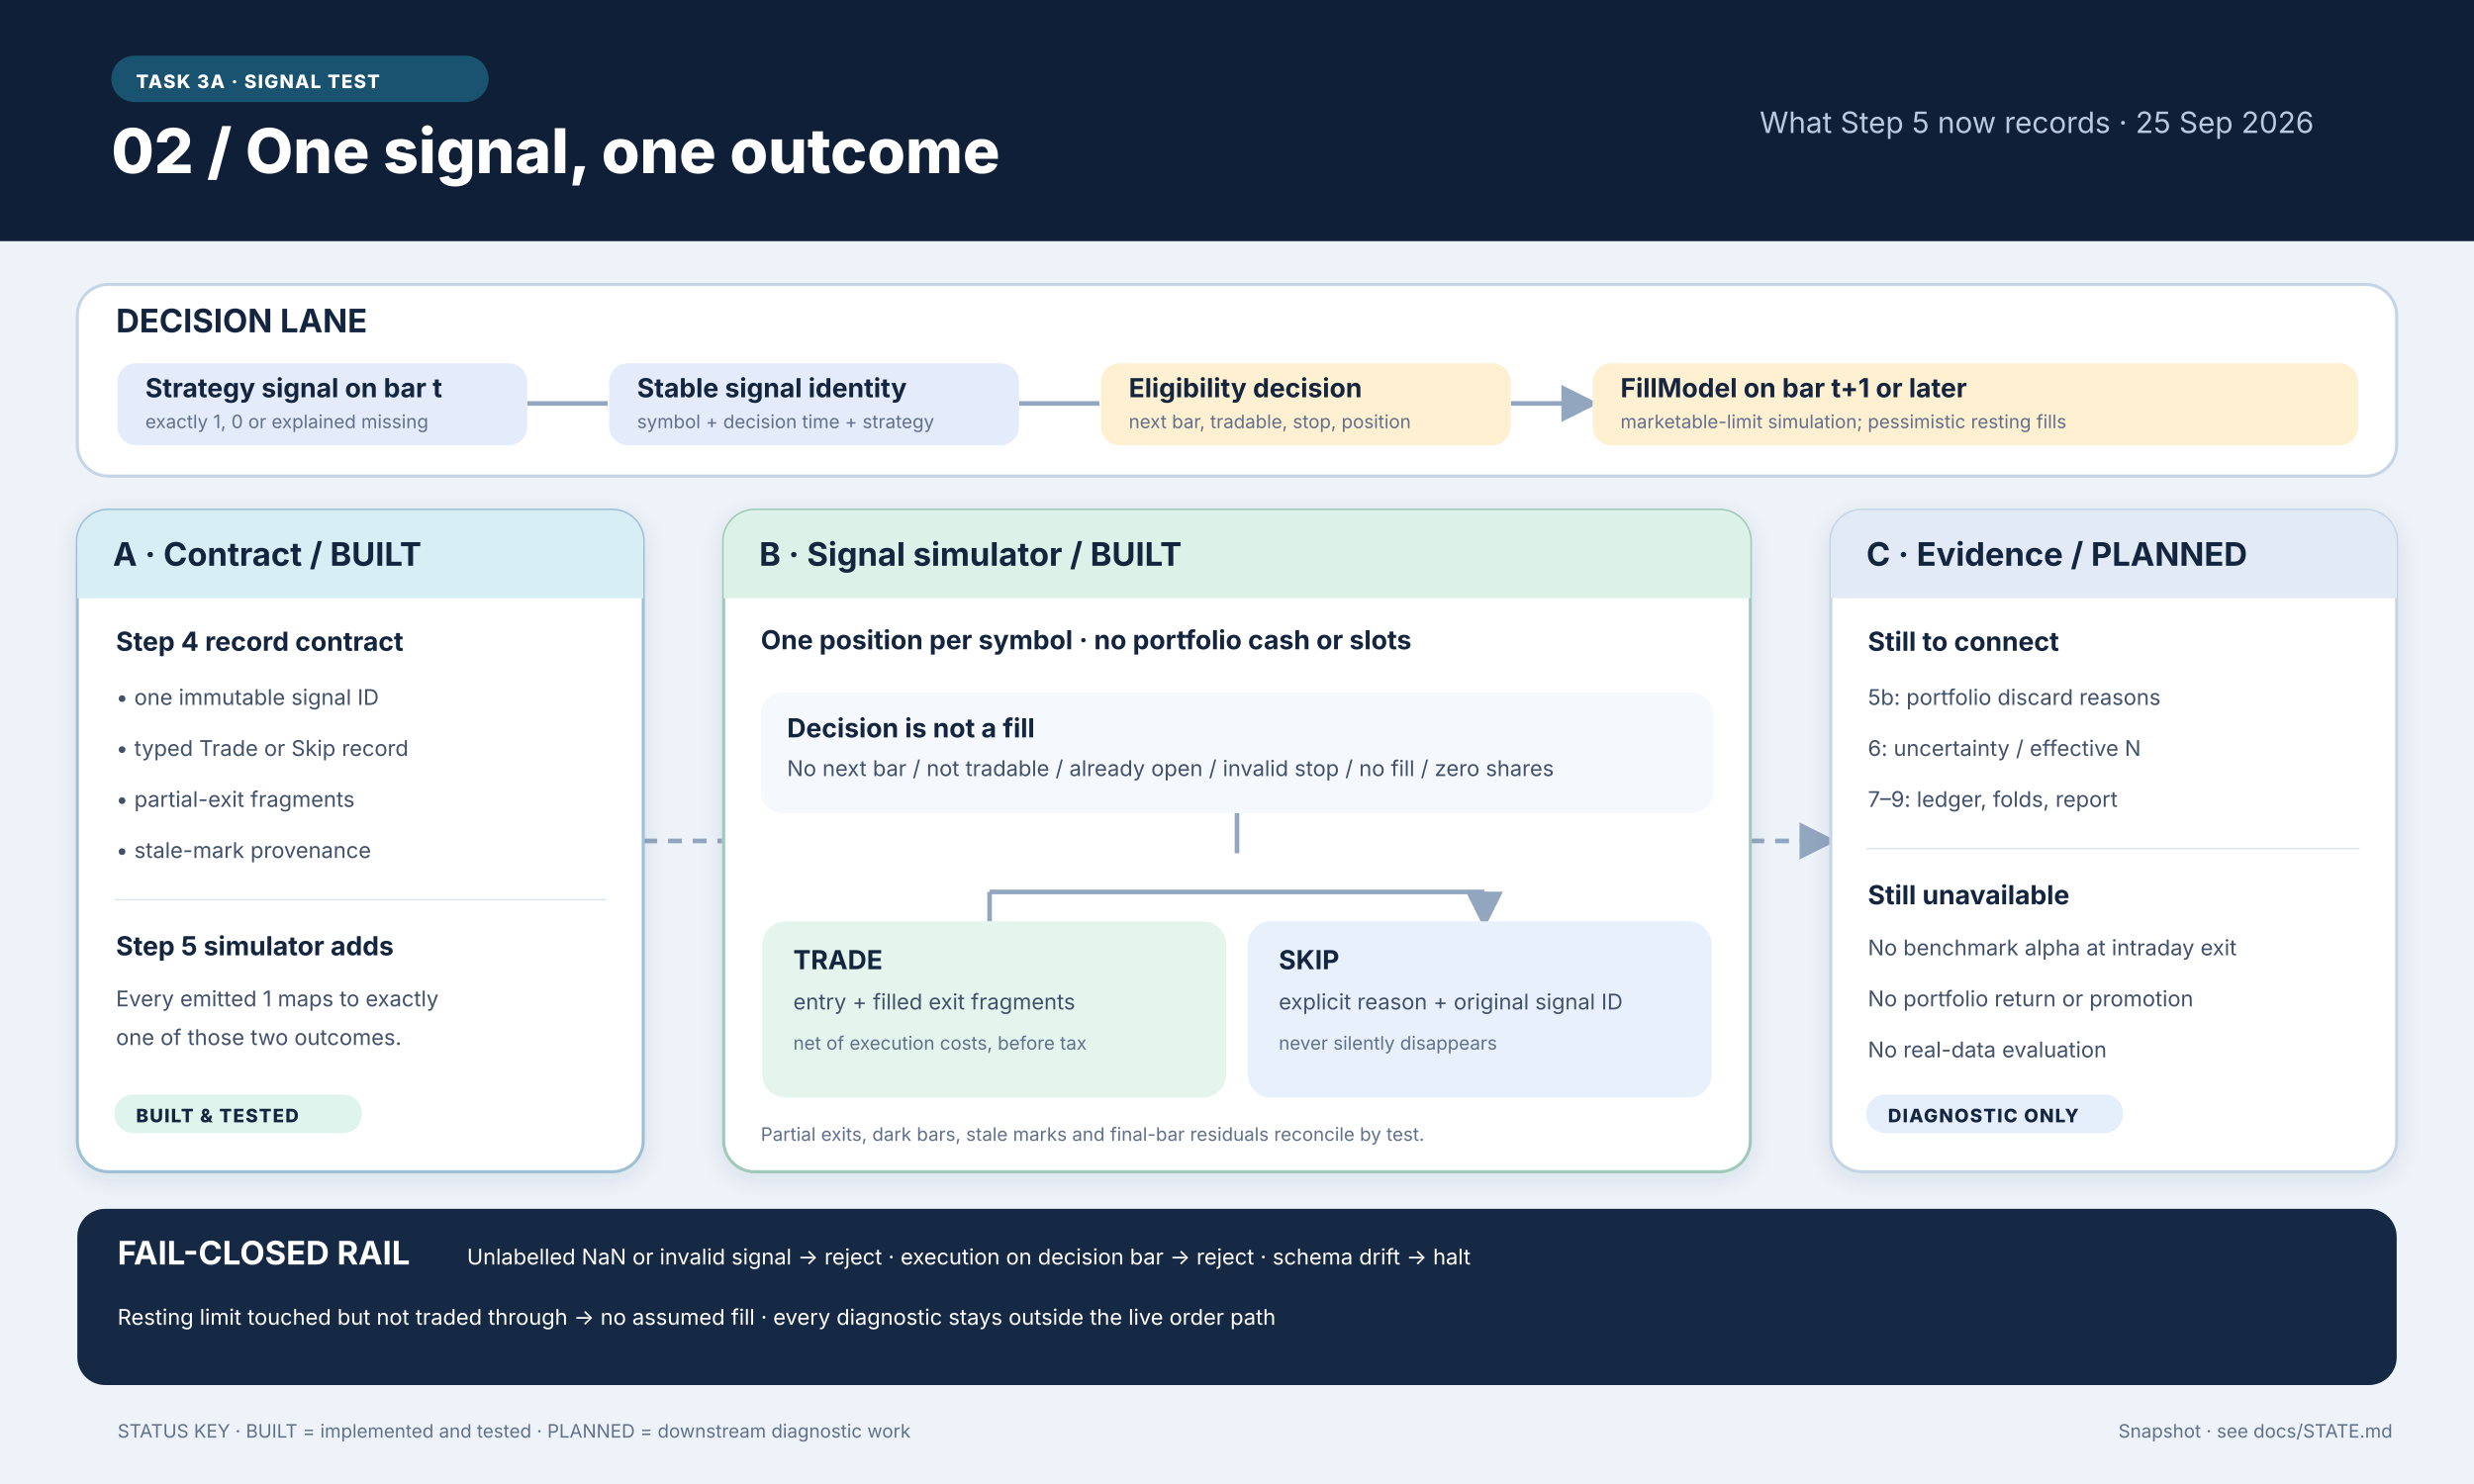
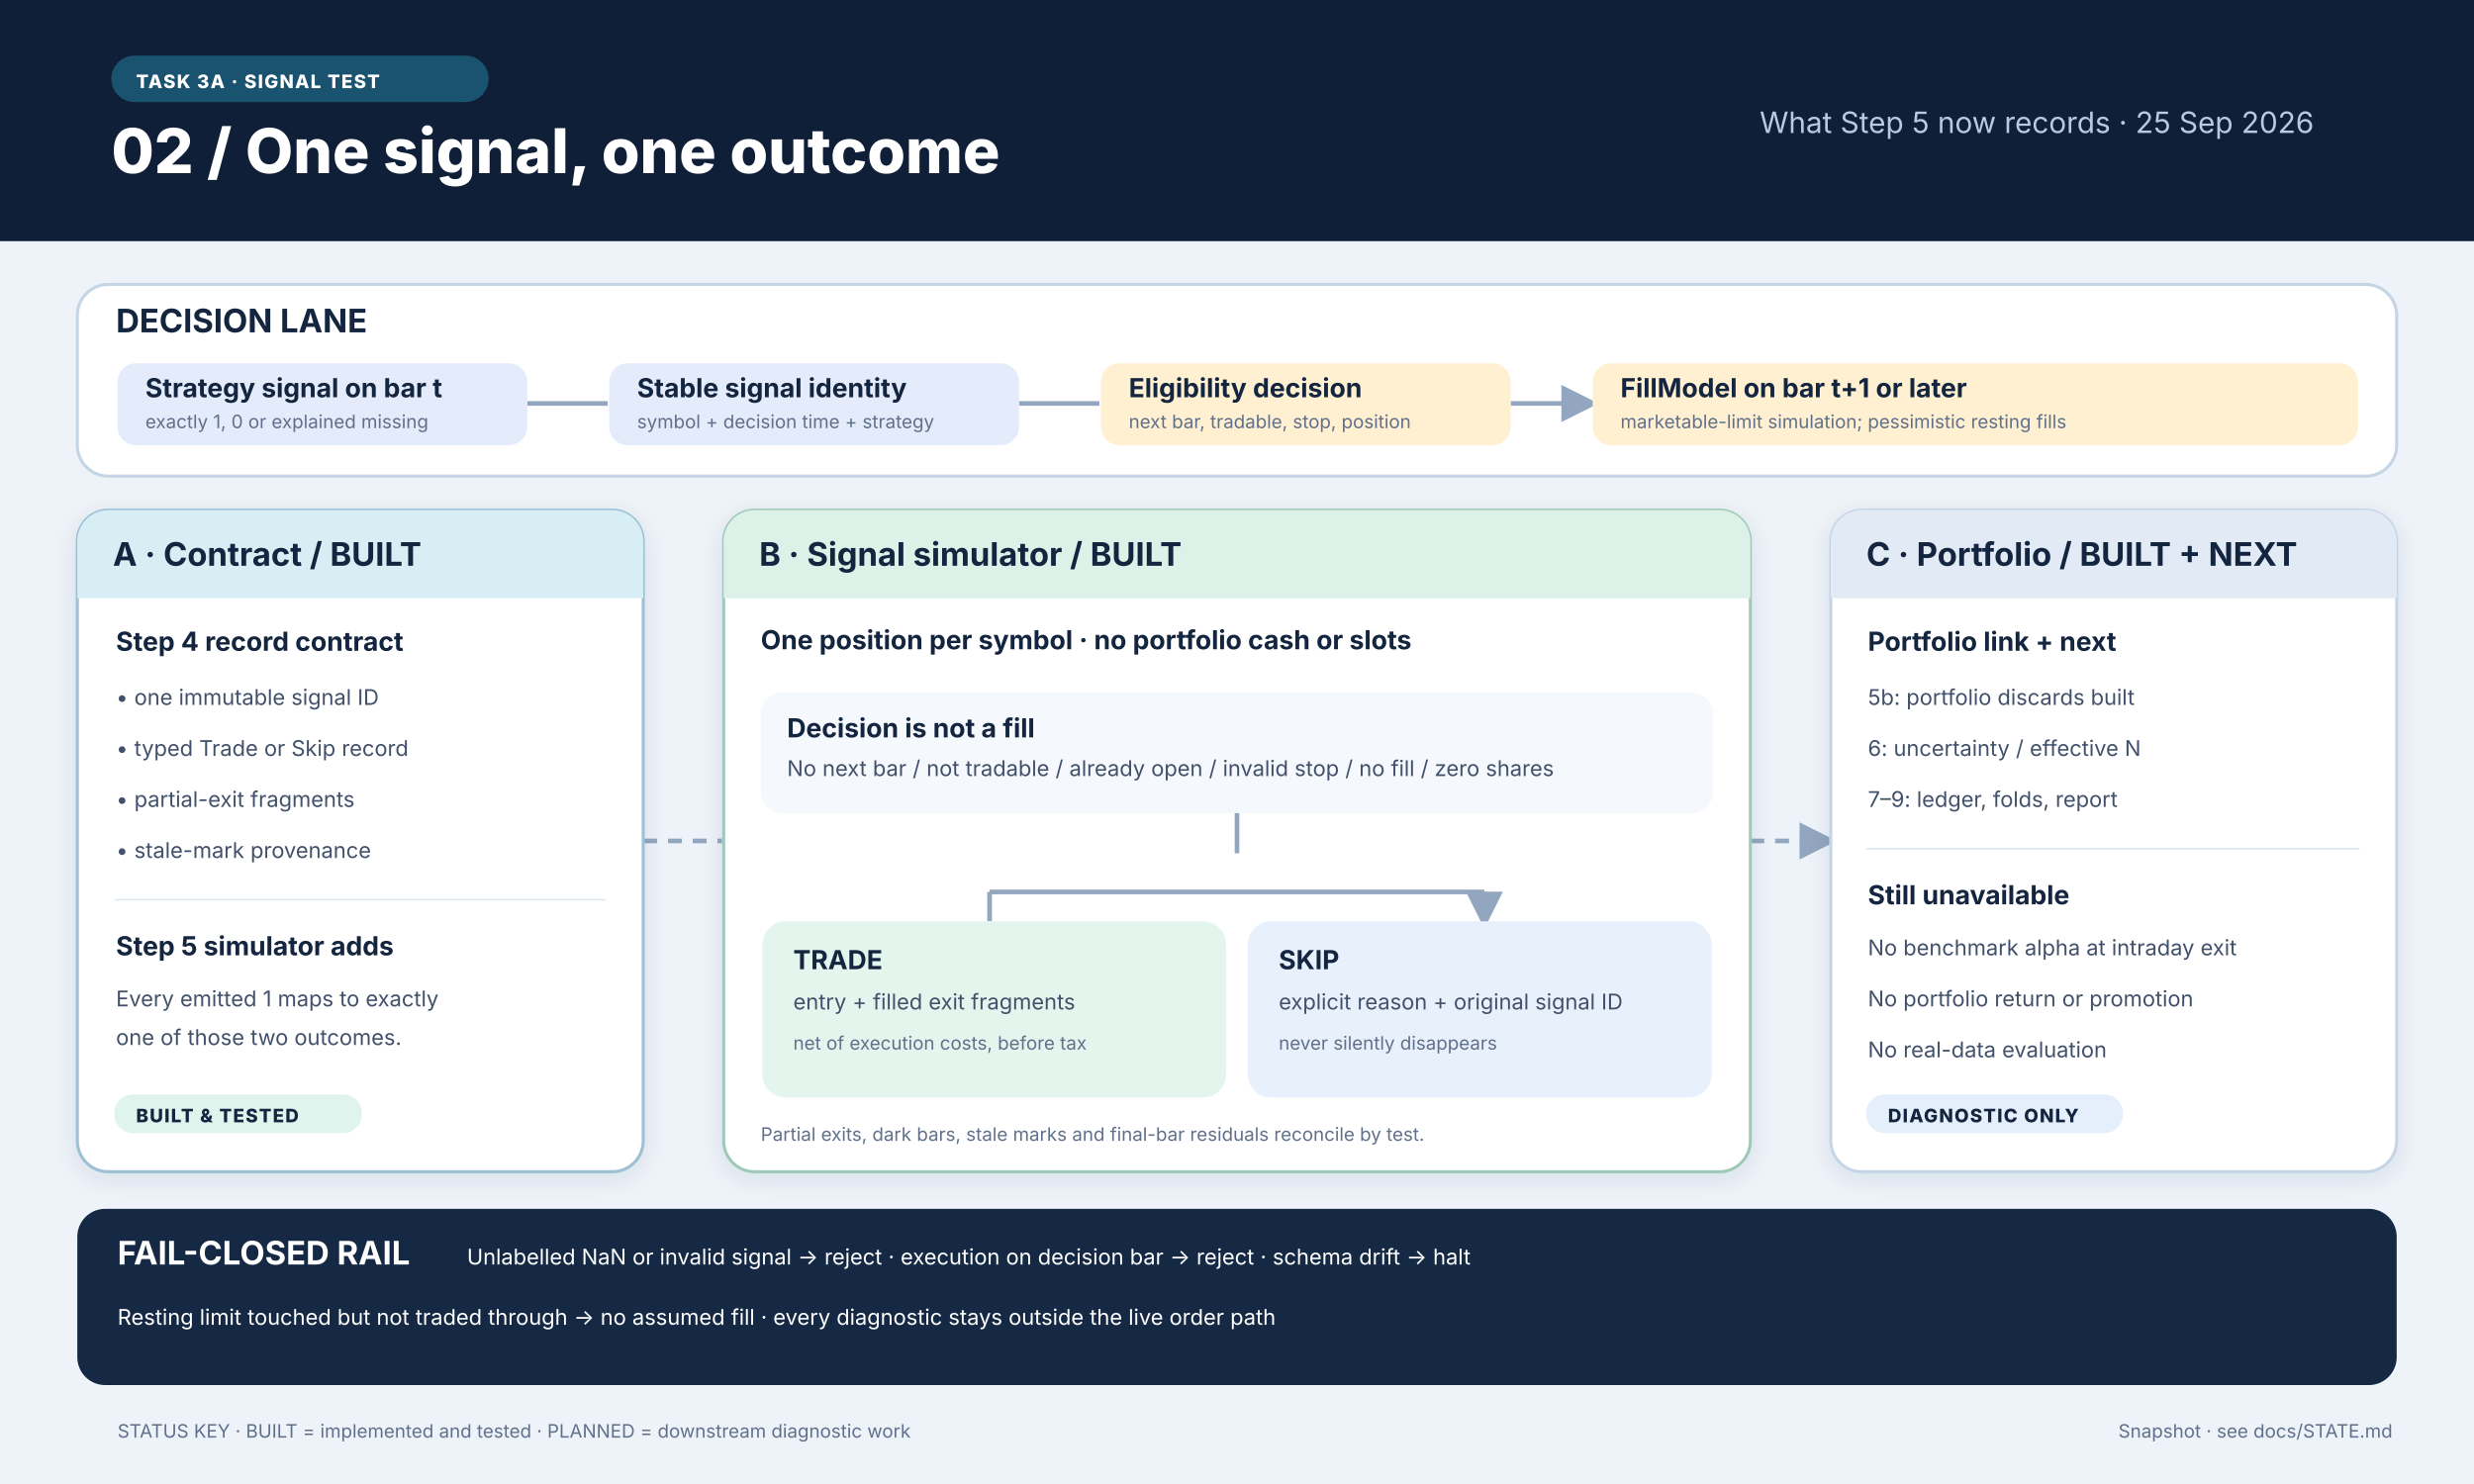
<svg xmlns="http://www.w3.org/2000/svg" width="1600" height="960" viewBox="0 0 1600 960" role="img" aria-labelledby="title desc">
  <defs>
    <style>text{font-family:Inter,'Segoe UI',Arial,sans-serif;fill:#14253f}.title{font-size:40px;font-weight:800;fill:#fff}.sub{font-size:19px;fill:#b9c9df}.h{font-size:21px;font-weight:750}.label{font-size:17px;font-weight:700}.body{font-size:14px;fill:#42516b}.tiny{font-size:12px;fill:#60708b}.tag{font-size:12px;font-weight:800;letter-spacing:.8px}.white{fill:#fff}</style>
    <filter id="shadow">
      <feDropShadow dx="0" dy="4" stdDeviation="7" flood-color="#143055" flood-opacity=".1" />
    </filter>
    <marker id="arrow" viewBox="0 0 10 10" refX="8" refY="5" markerWidth="8" markerHeight="8" orient="auto-start-reverse">
      <path d="M0 0L10 5L0 10Z" fill="#92a7bf" />
    </marker>
  </defs>
  <rect width="1600" height="960" fill="#edf3f9" />
  <rect width="1600" height="156" fill="#101f38" />
  <rect x="72" y="36" width="244" height="30" rx="15" fill="#195370" />
  <text x="88" y="57" class="tag white">TASK 3A · SIGNAL TEST</text>
  <text x="72" y="112" class="title">02 / One signal, one outcome</text>
  <text x="1138" y="86" class="sub">What Step 5 now records · 25 Sep 2026</text>
  <rect x="50" y="184" width="1500" height="124" rx="20" fill="#fff" stroke="#c5d5e5" stroke-width="2" />
  <text x="75" y="215" class="h">DECISION LANE</text>
  <path d="M341 261H393M659 261H711M977 261H1029" stroke="#92a7bf" stroke-width="3" fill="none" marker-end="url(#arrow)" />
  <rect x="76" y="235" width="265" height="53" rx="12" fill="#e4ebfb" />
  <text x="94" y="257" class="label">Strategy signal on bar t</text>
  <text x="94" y="277" class="tiny">exactly 1, 0 or explained missing</text>
  <rect x="394" y="235" width="265" height="53" rx="12" fill="#e4ebfb" />
  <text x="412" y="257" class="label">Stable signal identity</text>
  <text x="412" y="277" class="tiny">symbol + decision time + strategy</text>
  <rect x="712" y="235" width="265" height="53" rx="12" fill="#fff0d2" />
  <text x="730" y="257" class="label">Eligibility decision</text>
  <text x="730" y="277" class="tiny">next bar, tradable, stop, position</text>
  <rect x="1030" y="235" width="495" height="53" rx="12" fill="#fff0d2" />
  <text x="1048" y="257" class="label">FillModel on bar t+1 or later</text>
  <text x="1048" y="277" class="tiny">marketable-limit simulation; pessimistic resting fills</text>
  <path d="M416 544H467M1132 544H1183" stroke="#92a7bf" stroke-width="3" stroke-dasharray="9 7" fill="none" marker-end="url(#arrow)" />
  <rect x="50" y="330" width="366" height="428" rx="20" fill="#fff" stroke="#9dc0d5" stroke-width="2" filter="url(#shadow)" />
  <path d="M70 330H396A20 20 0 0 1 416 350V387H50V350A20 20 0 0 1 70 330" fill="#d8eef5" />
  <text x="73" y="366" class="h">A · Contract / BUILT</text>
  <text x="75" y="421" class="label">Step 4 record contract</text>
  <text x="75" y="456" class="body">• one immutable signal ID</text>
  <text x="75" y="489" class="body">• typed Trade or Skip record</text>
  <text x="75" y="522" class="body">• partial-exit fragments</text>
  <text x="75" y="555" class="body">• stale-mark provenance</text>
  <path d="M74 582H392" stroke="#dce6ef" />
  <text x="75" y="618" class="label">Step 5 simulator adds</text>
  <text x="75" y="651" class="body">Every emitted 1 maps to exactly</text>
  <text x="75" y="676" class="body">one of those two outcomes.</text>
  <rect x="74" y="708" width="160" height="25" rx="12" fill="#dff4ec" />
  <text x="88" y="726" class="tag">BUILT &amp; TESTED</text>
  <rect x="468" y="330" width="664" height="428" rx="20" fill="#fff" stroke="#9fc9b8" stroke-width="2" filter="url(#shadow)" />
  <path d="M488 330H1112A20 20 0 0 1 1132 350V387H468V350A20 20 0 0 1 488 330" fill="#dcf2e8" />
  <text x="491" y="366" class="h">B · Signal simulator / BUILT</text>
  <text x="492" y="420" class="label">One position per symbol · no portfolio cash or slots</text>
  <rect x="492" y="448" width="616" height="78" rx="14" fill="#f5f8fc" />
  <text x="509" y="477" class="label">Decision is not a fill</text>
  <text x="509" y="502" class="body">No next bar / not tradable / already open / invalid stop / no fill / zero shares</text>
  <path d="M800 526V552M640 577H960M640 577V596M960 577V596" stroke="#92a7bf" stroke-width="3" fill="none" marker-end="url(#arrow)" />
  <rect x="493" y="596" width="300" height="114" rx="15" fill="#e4f5ed" />
  <text x="513" y="627" class="label">TRADE</text>
  <text x="513" y="653" class="body">entry + filled exit fragments</text>
  <text x="513" y="679" class="tiny">net of execution costs, before tax</text>
  <rect x="807" y="596" width="300" height="114" rx="15" fill="#e8f0fb" />
  <text x="827" y="627" class="label">SKIP</text>
  <text x="827" y="653" class="body">explicit reason + original signal ID</text>
  <text x="827" y="679" class="tiny">never silently disappears</text>
  <text x="492" y="738" class="tiny">Partial exits, dark bars, stale marks and final-bar residuals reconcile by test.</text>
  <rect x="1184" y="330" width="366" height="428" rx="20" fill="#fff" stroke="#c5d5e5" stroke-width="2" filter="url(#shadow)" />
  <path d="M1204 330H1530A20 20 0 0 1 1550 350V387H1184V350A20 20 0 0 1 1204 330" fill="#e2eaf5" />
-   <text x="1207" y="366" class="h">C · Evidence / PLANNED</text>
-   <text x="1208" y="421" class="label">Still to connect</text>
-   <text x="1208" y="456" class="body">5b: portfolio discard reasons</text>
+   <text x="1207" y="366" class="h">C · Portfolio / BUILT + NEXT</text>
+   <text x="1208" y="421" class="label">Portfolio link + next</text>
+   <text x="1208" y="456" class="body">5b: portfolio discards built</text>
  <text x="1208" y="489" class="body">6: uncertainty / effective N</text>
  <text x="1208" y="522" class="body">7–9: ledger, folds, report</text>
  <path d="M1207 549H1526" stroke="#dce6ef" />
  <text x="1208" y="585" class="label">Still unavailable</text>
  <text x="1208" y="618" class="body">No benchmark alpha at intraday exit</text>
  <text x="1208" y="651" class="body">No portfolio return or promotion</text>
  <text x="1208" y="684" class="body">No real-data evaluation</text>
  <rect x="1207" y="708" width="166" height="25" rx="12" fill="#e5effb" />
  <text x="1221" y="726" class="tag">DIAGNOSTIC ONLY</text>
  <rect x="50" y="782" width="1500" height="114" rx="18" fill="#152944" />
  <text x="76" y="818" class="h white">FAIL-CLOSED RAIL</text>
  <text x="302" y="818" class="body white">Unlabelled NaN or invalid signal → reject · execution on decision bar → reject · schema drift → halt</text>
  <text x="76" y="857" class="body white">Resting limit touched but not traded through → no assumed fill · every diagnostic stays outside the live order path</text>
  <text x="76" y="930" class="tiny">STATUS KEY  ·  BUILT = implemented and tested  ·  PLANNED = downstream diagnostic work</text>
  <text x="1370" y="930" class="tiny">Snapshot · see docs/STATE.md</text>
</svg>
